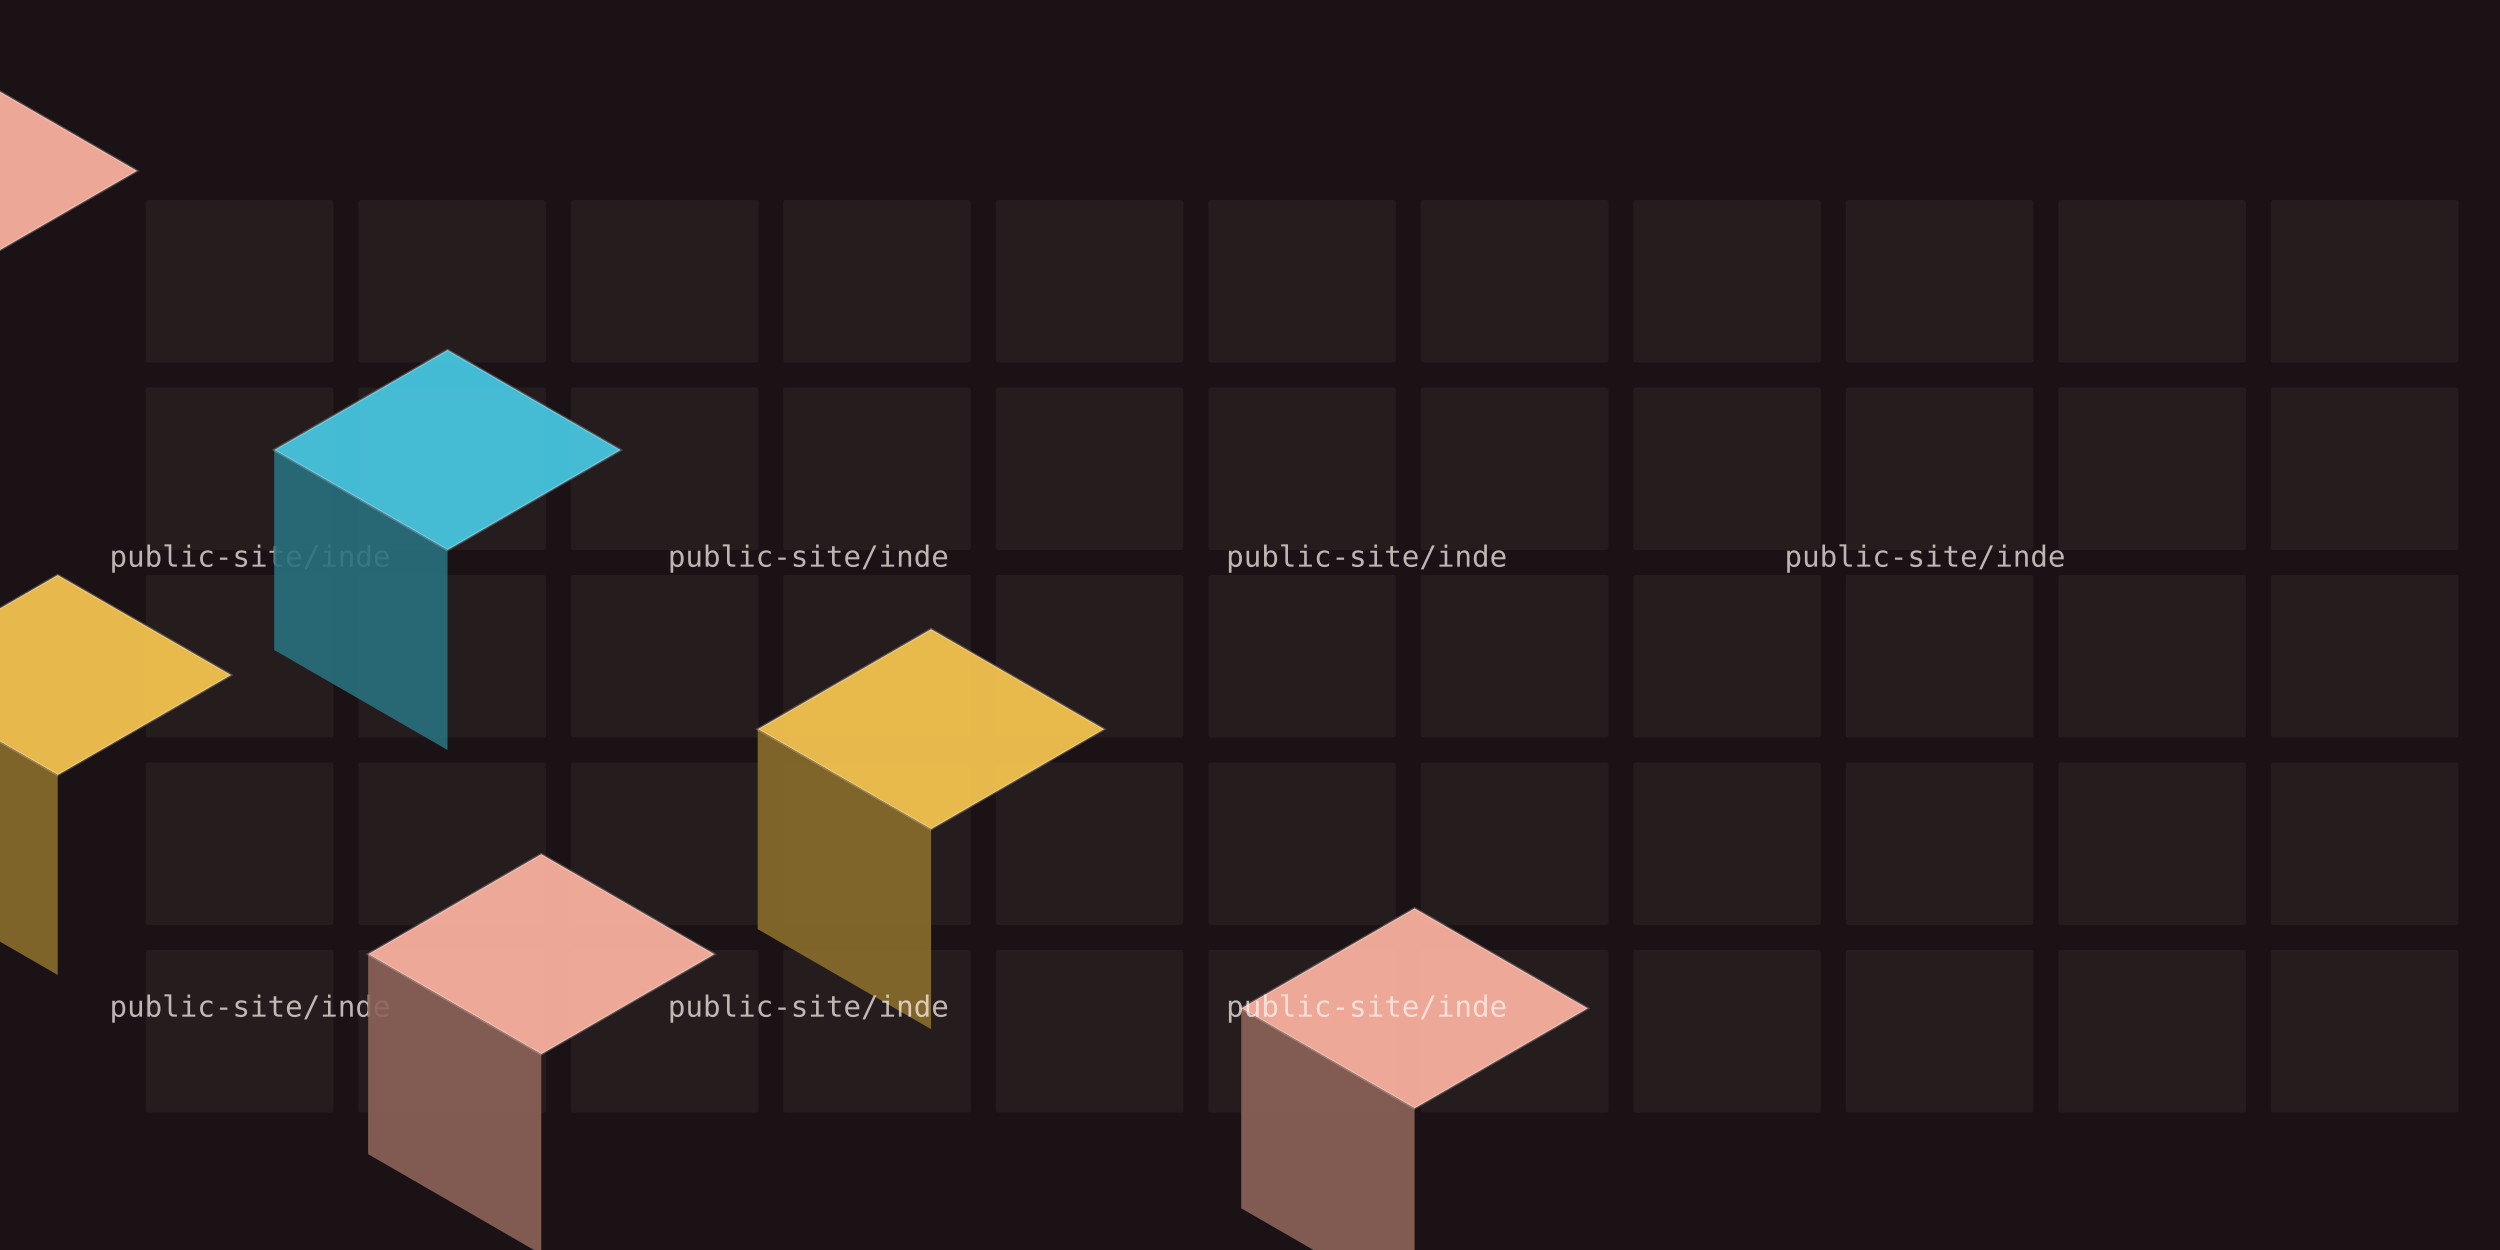
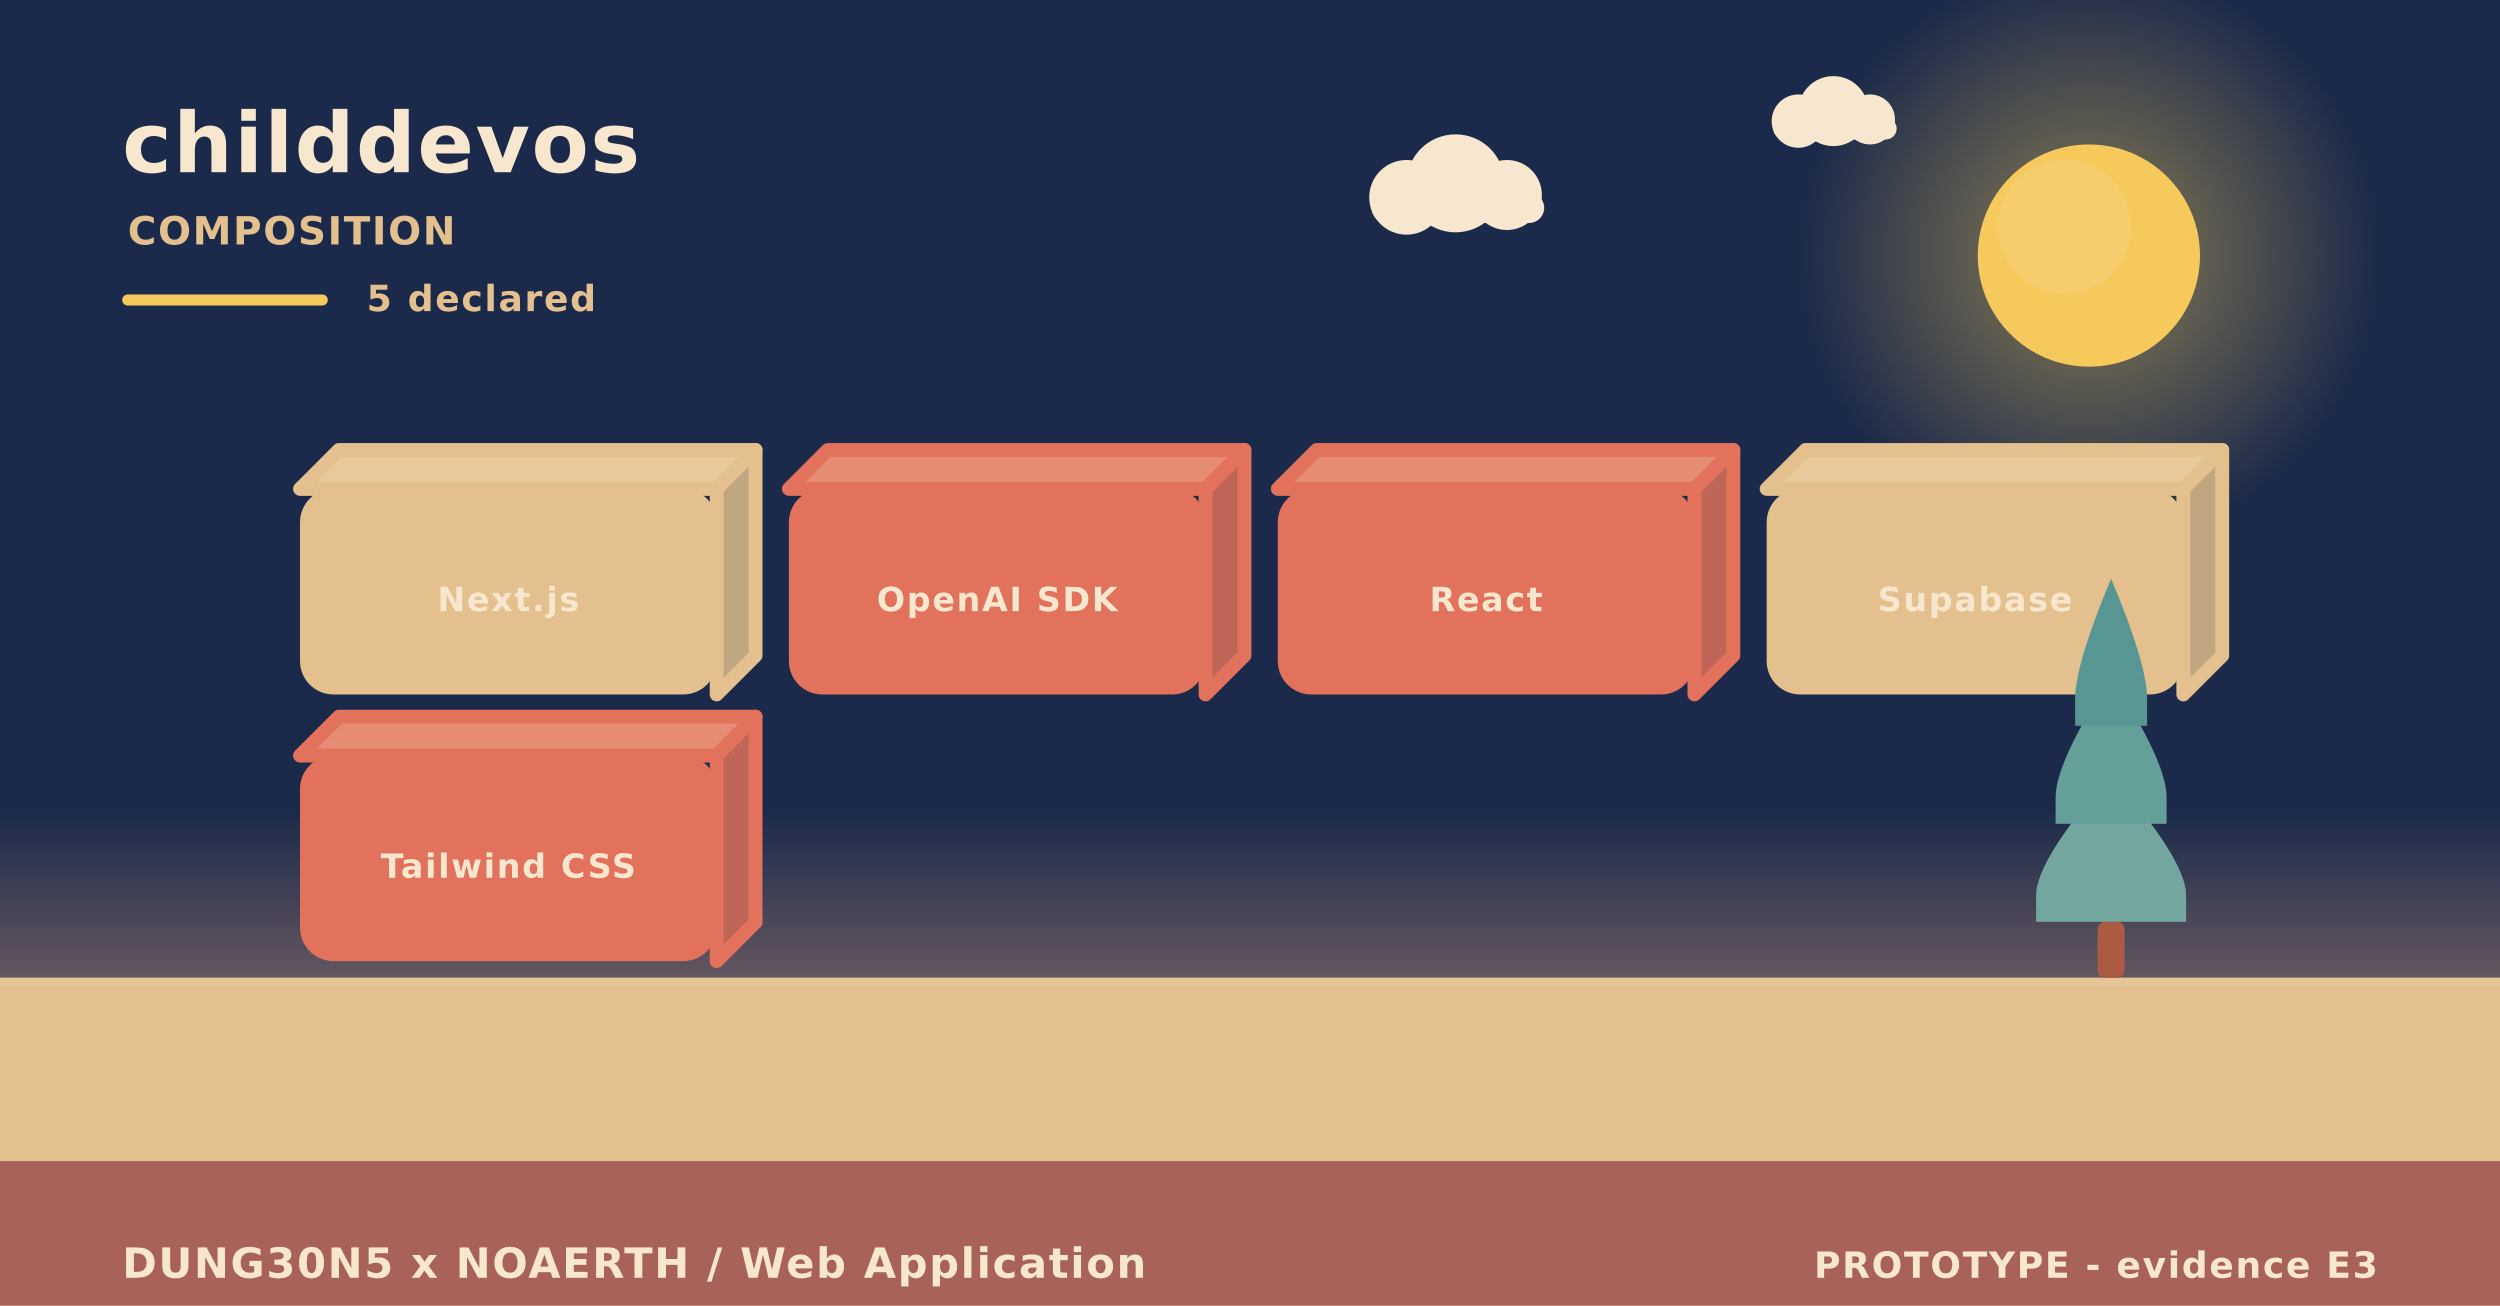
- <svg xmlns="http://www.w3.org/2000/svg" viewBox="0 0 1200 600" width="1200" height="600" role="img" aria-label="childdevos component map">
-   <rect width="1200" height="600" fill="#1a1214" />
-   <defs>
-     <linearGradient id="gc" x1="0" y1="0" x2="1" y2="1">
-       <stop offset="0%" stop-color="#ffb4a2" />
-       <stop offset="100%" stop-color="#48cae4" />
-     </linearGradient>
-   </defs>
-   <rect x="70.00" y="96.00" width="90.00" height="78.00" rx="1.20" fill="#fdf4f0" opacity="0.05" />
-   <rect x="172.00" y="96.00" width="90.00" height="78.00" rx="1.20" fill="#fdf4f0" opacity="0.05" />
-   <rect x="274.00" y="96.00" width="90.00" height="78.00" rx="1.20" fill="#fdf4f0" opacity="0.05" />
-   <rect x="376.00" y="96.00" width="90.00" height="78.00" rx="1.20" fill="#fdf4f0" opacity="0.05" />
-   <rect x="478.00" y="96.00" width="90.00" height="78.00" rx="1.20" fill="#fdf4f0" opacity="0.05" />
-   <rect x="580.00" y="96.00" width="90.00" height="78.00" rx="1.20" fill="#fdf4f0" opacity="0.05" />
-   <rect x="682.00" y="96.00" width="90.00" height="78.00" rx="1.20" fill="#fdf4f0" opacity="0.05" />
-   <rect x="784.00" y="96.00" width="90.00" height="78.00" rx="1.20" fill="#fdf4f0" opacity="0.05" />
-   <rect x="886.00" y="96.00" width="90.00" height="78.00" rx="1.20" fill="#fdf4f0" opacity="0.05" />
-   <rect x="988.00" y="96.00" width="90.00" height="78.00" rx="1.20" fill="#fdf4f0" opacity="0.05" />
-   <rect x="1090.00" y="96.00" width="90.00" height="78.00" rx="1.20" fill="#fdf4f0" opacity="0.05" />
-   <rect x="70.00" y="186.00" width="90.00" height="78.00" rx="1.20" fill="#fdf4f0" opacity="0.05" />
-   <rect x="172.00" y="186.00" width="90.00" height="78.00" rx="1.20" fill="#fdf4f0" opacity="0.05" />
-   <rect x="274.00" y="186.00" width="90.00" height="78.00" rx="1.20" fill="#fdf4f0" opacity="0.05" />
-   <rect x="376.00" y="186.00" width="90.00" height="78.00" rx="1.20" fill="#fdf4f0" opacity="0.05" />
-   <rect x="478.00" y="186.00" width="90.00" height="78.00" rx="1.20" fill="#fdf4f0" opacity="0.05" />
-   <rect x="580.00" y="186.00" width="90.00" height="78.00" rx="1.20" fill="#fdf4f0" opacity="0.05" />
-   <rect x="682.00" y="186.00" width="90.00" height="78.00" rx="1.20" fill="#fdf4f0" opacity="0.05" />
-   <rect x="784.00" y="186.00" width="90.00" height="78.00" rx="1.20" fill="#fdf4f0" opacity="0.05" />
-   <rect x="886.00" y="186.00" width="90.00" height="78.00" rx="1.20" fill="#fdf4f0" opacity="0.05" />
-   <rect x="988.00" y="186.00" width="90.00" height="78.00" rx="1.20" fill="#fdf4f0" opacity="0.05" />
-   <rect x="1090.00" y="186.00" width="90.00" height="78.00" rx="1.20" fill="#fdf4f0" opacity="0.05" />
-   <rect x="70.00" y="276.00" width="90.00" height="78.00" rx="1.20" fill="#fdf4f0" opacity="0.05" />
-   <rect x="172.00" y="276.00" width="90.00" height="78.00" rx="1.20" fill="#fdf4f0" opacity="0.05" />
-   <rect x="274.00" y="276.00" width="90.00" height="78.00" rx="1.20" fill="#fdf4f0" opacity="0.05" />
-   <rect x="376.00" y="276.00" width="90.00" height="78.00" rx="1.20" fill="#fdf4f0" opacity="0.05" />
-   <rect x="478.00" y="276.00" width="90.00" height="78.00" rx="1.20" fill="#fdf4f0" opacity="0.05" />
-   <rect x="580.00" y="276.00" width="90.00" height="78.00" rx="1.20" fill="#fdf4f0" opacity="0.05" />
-   <rect x="682.00" y="276.00" width="90.00" height="78.00" rx="1.20" fill="#fdf4f0" opacity="0.05" />
-   <rect x="784.00" y="276.00" width="90.00" height="78.00" rx="1.20" fill="#fdf4f0" opacity="0.05" />
-   <rect x="886.00" y="276.00" width="90.00" height="78.00" rx="1.20" fill="#fdf4f0" opacity="0.05" />
-   <rect x="988.00" y="276.00" width="90.00" height="78.00" rx="1.20" fill="#fdf4f0" opacity="0.05" />
-   <rect x="1090.00" y="276.00" width="90.00" height="78.00" rx="1.20" fill="#fdf4f0" opacity="0.05" />
-   <rect x="70.00" y="366.00" width="90.00" height="78.00" rx="1.20" fill="#fdf4f0" opacity="0.05" />
-   <rect x="172.00" y="366.00" width="90.00" height="78.00" rx="1.20" fill="#fdf4f0" opacity="0.05" />
-   <rect x="274.00" y="366.00" width="90.00" height="78.00" rx="1.20" fill="#fdf4f0" opacity="0.05" />
-   <rect x="376.00" y="366.00" width="90.00" height="78.00" rx="1.20" fill="#fdf4f0" opacity="0.05" />
-   <rect x="478.00" y="366.00" width="90.00" height="78.00" rx="1.20" fill="#fdf4f0" opacity="0.05" />
-   <rect x="580.00" y="366.00" width="90.00" height="78.00" rx="1.20" fill="#fdf4f0" opacity="0.05" />
-   <rect x="682.00" y="366.00" width="90.00" height="78.00" rx="1.20" fill="#fdf4f0" opacity="0.05" />
-   <rect x="784.00" y="366.00" width="90.00" height="78.00" rx="1.20" fill="#fdf4f0" opacity="0.05" />
-   <rect x="886.00" y="366.00" width="90.00" height="78.00" rx="1.20" fill="#fdf4f0" opacity="0.05" />
-   <rect x="988.00" y="366.00" width="90.00" height="78.00" rx="1.20" fill="#fdf4f0" opacity="0.05" />
-   <rect x="1090.00" y="366.00" width="90.00" height="78.00" rx="1.20" fill="#fdf4f0" opacity="0.05" />
-   <rect x="70.00" y="456.00" width="90.00" height="78.00" rx="1.20" fill="#fdf4f0" opacity="0.05" />
-   <rect x="172.00" y="456.00" width="90.00" height="78.00" rx="1.20" fill="#fdf4f0" opacity="0.05" />
-   <rect x="274.00" y="456.00" width="90.00" height="78.00" rx="1.20" fill="#fdf4f0" opacity="0.05" />
-   <rect x="376.00" y="456.00" width="90.00" height="78.00" rx="1.20" fill="#fdf4f0" opacity="0.05" />
-   <rect x="478.00" y="456.00" width="90.00" height="78.00" rx="1.20" fill="#fdf4f0" opacity="0.05" />
-   <rect x="580.00" y="456.00" width="90.00" height="78.00" rx="1.20" fill="#fdf4f0" opacity="0.05" />
-   <rect x="682.00" y="456.00" width="90.00" height="78.00" rx="1.20" fill="#fdf4f0" opacity="0.05" />
-   <rect x="784.00" y="456.00" width="90.00" height="78.00" rx="1.20" fill="#fdf4f0" opacity="0.05" />
-   <rect x="886.00" y="456.00" width="90.00" height="78.00" rx="1.20" fill="#fdf4f0" opacity="0.05" />
-   <rect x="988.00" y="456.00" width="90.00" height="78.00" rx="1.20" fill="#fdf4f0" opacity="0.05" />
-   <rect x="1090.00" y="456.00" width="90.00" height="78.00" rx="1.20" fill="#fdf4f0" opacity="0.05" />
-   <g transform="rotate(0 120 140)">
-     <polygon points="-17.3,34.0 65.8,82.0 -17.3,130.0 -100.5,82.0" fill="#ffb4a2" opacity="0.92" />
-     <polygon points="-100.5,82.0 -17.3,130.0 -17.3,226.0 -100.5,178.0" fill="#8c6359" opacity="0.9" />
-     <polygon points="-17.3,34.0 65.8,82.0 -17.3,130.0 -100.5,82.0" fill="none" stroke="rgba(255,255,255,0.220)" stroke-width="1.2" />
+ <svg xmlns="http://www.w3.org/2000/svg" width="900" height="470" viewBox="0 0 900 470" role="img" aria-label="childdevos - how it is composed">
+   <linearGradient id="skyc" x1="0" y1="0" x2="0" y2="1">
+     <stop offset="0" stop-color="#1b2a4a" />
+     <stop offset="0.62" stop-color="#1b2a4a" />
+     <stop offset="1" stop-color="#f3ad8a" />
+   </linearGradient>
+   <rect width="900" height="470" fill="url(#skyc)" />
+   <radialGradient id="sunc">
+     <stop offset="0.35" stop-color="#f5c95c" stop-opacity="0.34" />
+     <stop offset="1" stop-color="#f5c95c" stop-opacity="0" />
+   </radialGradient>
+   <circle cx="752" cy="92" r="104" fill="url(#sunc)" />
+   <circle cx="752" cy="92" r="40" fill="#f5c95c" />
+   <circle cx="743.2" cy="81.6" r="24" fill="#f5d27e" opacity="0.5" />
+   <g>
+     <circle cx="524" cy="66" r="17.64" fill="#f6e7ce" />
+     <circle cx="506.36" cy="71.04" r="13.44" fill="#f6e7ce" />
+     <circle cx="542.48" cy="70.2" r="12.6" fill="#f6e7ce" />
+     <rect x="493.76" y="69.36" width="62.16" height="10.92" rx="5.46" fill="#f6e7ce" />
  </g>
-   <text x="120" y="272" font-family="ui-monospace,Menlo,monospace" font-size="14" fill="rgba(253,244,240,0.720)" text-anchor="middle">public-site/inde</text>
-   <g transform="rotate(0 388 140)">
-     <polygon points="214.8,168.0 297.9,216.0 214.8,264.0 131.6,216.0" fill="#48cae4" opacity="0.92" />
-     <polygon points="131.6,216.0 214.8,264.0 214.8,360.0 131.6,312.0" fill="#286f7d" opacity="0.9" />
-     <polygon points="214.8,168.0 297.9,216.0 214.8,264.0 131.6,216.0" fill="none" stroke="rgba(255,255,255,0.220)" stroke-width="1.2" />
+   <g>
+     <circle cx="660" cy="40" r="12.6" fill="#f6e7ce" />
+     <circle cx="647.4" cy="43.6" r="9.6" fill="#f6e7ce" />
+     <circle cx="673.2" cy="43" r="9" fill="#f6e7ce" />
+     <rect x="638.4" y="42.4" width="44.4" height="7.8" rx="3.9" fill="#f6e7ce" />
  </g>
-   <text x="388" y="272" font-family="ui-monospace,Menlo,monospace" font-size="14" fill="rgba(253,244,240,0.720)" text-anchor="middle">public-site/inde</text>
-   <g transform="rotate(0 656 140)">
-     <polygon points="446.9,302.0 530.0,350.0 446.9,398.0 363.7,350.0" fill="#f9c74f" opacity="0.92" />
-     <polygon points="363.7,350.0 446.9,398.0 446.9,494.0 363.7,446.0" fill="#896d2b" opacity="0.9" />
-     <polygon points="446.9,302.0 530.0,350.0 446.9,398.0 363.7,350.0" fill="none" stroke="rgba(255,255,255,0.220)" stroke-width="1.2" />
-   </g>
-   <text x="656" y="272" font-family="ui-monospace,Menlo,monospace" font-size="14" fill="rgba(253,244,240,0.720)" text-anchor="middle">public-site/inde</text>
-   <g transform="rotate(0 924 140)">
-     <polygon points="679.0,436.0 762.1,484.0 679.0,532.0 595.8,484.0" fill="#ffb4a2" opacity="0.92" />
-     <polygon points="595.8,484.0 679.0,532.0 679.0,628.0 595.8,580.0" fill="#8c6359" opacity="0.9" />
-     <polygon points="679.0,436.0 762.1,484.0 679.0,532.0 595.8,484.0" fill="none" stroke="rgba(255,255,255,0.220)" stroke-width="1.2" />
-   </g>
-   <text x="924" y="272" font-family="ui-monospace,Menlo,monospace" font-size="14" fill="rgba(253,244,240,0.720)" text-anchor="middle">public-site/inde</text>
-   <g transform="rotate(0 120 356)">
-     <polygon points="-204.4,142.0 -121.2,190.0 -204.4,238.0 -287.5,190.0" fill="#48cae4" opacity="0.92" />
-     <polygon points="-287.5,190.0 -204.4,238.0 -204.4,334.0 -287.5,286.0" fill="#286f7d" opacity="0.9" />
-     <polygon points="-204.4,142.0 -121.2,190.0 -204.4,238.0 -287.5,190.0" fill="none" stroke="rgba(255,255,255,0.220)" stroke-width="1.2" />
-   </g>
-   <text x="120" y="488" font-family="ui-monospace,Menlo,monospace" font-size="14" fill="rgba(253,244,240,0.720)" text-anchor="middle">public-site/inde</text>
-   <g transform="rotate(0 388 356)">
-     <polygon points="27.7,276.0 110.9,324.0 27.7,372.0 -55.4,324.0" fill="#f9c74f" opacity="0.92" />
-     <polygon points="-55.4,324.0 27.7,372.0 27.7,468.0 -55.4,420.0" fill="#896d2b" opacity="0.9" />
-     <polygon points="27.7,276.0 110.9,324.0 27.7,372.0 -55.4,324.0" fill="none" stroke="rgba(255,255,255,0.220)" stroke-width="1.2" />
-   </g>
-   <text x="388" y="488" font-family="ui-monospace,Menlo,monospace" font-size="14" fill="rgba(253,244,240,0.720)" text-anchor="middle">public-site/inde</text>
-   <g transform="rotate(0 656 356)">
-     <polygon points="259.8,410.0 342.9,458.0 259.8,506.0 176.7,458.0" fill="#ffb4a2" opacity="0.92" />
-     <polygon points="176.7,458.0 259.8,506.0 259.8,602.0 176.7,554.0" fill="#8c6359" opacity="0.9" />
-     <polygon points="259.8,410.0 342.9,458.0 259.8,506.0 176.7,458.0" fill="none" stroke="rgba(255,255,255,0.220)" stroke-width="1.2" />
-   </g>
-   <text x="656" y="488" font-family="ui-monospace,Menlo,monospace" font-size="14" fill="rgba(253,244,240,0.720)" text-anchor="middle">public-site/inde</text>
+   <rect x="0" y="352" width="900" height="118" fill="#e3c08d" />
+   <rect x="0" y="352" width="900" height="3" fill="#e6c596" />
+   <text x="44" y="62" font-family="Verdana,DejaVu Sans,sans-serif" font-size="30" font-weight="700" letter-spacing="0.6" fill="#f6e7ce" text-anchor="start">childdevos</text>
+   <text x="46" y="88" font-family="Verdana,DejaVu Sans,sans-serif" font-size="14" font-weight="700" letter-spacing="0.6" fill="#e3c08d" text-anchor="start">COMPOSITION</text>
+   <rect x="44" y="106" width="74" height="4" rx="2" fill="#f5c95c" />
+   <text x="132" y="112" font-family="Verdana,DejaVu Sans,sans-serif" font-size="13" font-weight="700" letter-spacing="0.6" fill="#e3c08d" text-anchor="start">5 declared</text>
+   <path d="M108,176 L258,176 L272,162 L122,162 Z" fill="#e7c99b" stroke="#e3c08d" stroke-width="5" stroke-linejoin="round" />
+   <path d="M258,176 L272,162 L272,236 L258,250 Z" fill="#c1a682" stroke="#e3c08d" stroke-width="5" stroke-linejoin="round" />
+   <rect x="108" y="176" width="150" height="74" rx="12" fill="#e3c08d" />
+   <text x="183" y="220" font-family="Verdana,DejaVu Sans,sans-serif" font-size="12" font-weight="700" letter-spacing="0.6" fill="#f6e7ce" text-anchor="middle">Next.js</text>
+   <path d="M284,176 L434,176 L448,162 L298,162 Z" fill="#e68c74" stroke="#e2725b" stroke-width="5" stroke-linejoin="round" />
+   <path d="M434,176 L448,162 L448,236 L434,250 Z" fill="#c06658" stroke="#e2725b" stroke-width="5" stroke-linejoin="round" />
+   <rect x="284" y="176" width="150" height="74" rx="12" fill="#e2725b" />
+   <text x="359" y="220" font-family="Verdana,DejaVu Sans,sans-serif" font-size="12" font-weight="700" letter-spacing="0.6" fill="#f6e7ce" text-anchor="middle">OpenAI SDK</text>
+   <path d="M460,176 L610,176 L624,162 L474,162 Z" fill="#e68c74" stroke="#e2725b" stroke-width="5" stroke-linejoin="round" />
+   <path d="M610,176 L624,162 L624,236 L610,250 Z" fill="#c06658" stroke="#e2725b" stroke-width="5" stroke-linejoin="round" />
+   <rect x="460" y="176" width="150" height="74" rx="12" fill="#e2725b" />
+   <text x="535" y="220" font-family="Verdana,DejaVu Sans,sans-serif" font-size="12" font-weight="700" letter-spacing="0.6" fill="#f6e7ce" text-anchor="middle">React</text>
+   <path d="M636,176 L786,176 L800,162 L650,162 Z" fill="#e7c99b" stroke="#e3c08d" stroke-width="5" stroke-linejoin="round" />
+   <path d="M786,176 L800,162 L800,236 L786,250 Z" fill="#c1a682" stroke="#e3c08d" stroke-width="5" stroke-linejoin="round" />
+   <rect x="636" y="176" width="150" height="74" rx="12" fill="#e3c08d" />
+   <text x="711" y="220" font-family="Verdana,DejaVu Sans,sans-serif" font-size="12" font-weight="700" letter-spacing="0.6" fill="#f6e7ce" text-anchor="middle">Supabase</text>
+   <path d="M108,272 L258,272 L272,258 L122,258 Z" fill="#e68c74" stroke="#e2725b" stroke-width="5" stroke-linejoin="round" />
+   <path d="M258,272 L272,258 L272,332 L258,346 Z" fill="#c06658" stroke="#e2725b" stroke-width="5" stroke-linejoin="round" />
+   <rect x="108" y="272" width="150" height="74" rx="12" fill="#e2725b" />
+   <text x="183" y="316" font-family="Verdana,DejaVu Sans,sans-serif" font-size="12" font-weight="700" letter-spacing="0.6" fill="#f6e7ce" text-anchor="middle">Tailwind CSS</text>
+   <rect x="755.14" y="331.84" width="9.72" height="20.16" rx="2.7" fill="#ac5b43" />
+   <path d="M760,278.92 Q733,309.61 733,322.31 Q733,331.84 733,331.84 L787,331.84 Q787,331.84 787,322.31 Q787,309.61 760,278.92 Z" fill="#74a6a0" />
+   <path d="M760,243.64 Q740.02,274.33 740.02,287.03 Q740.02,296.56 740.02,296.56 L779.98,296.56 Q779.98,296.56 779.98,287.03 Q779.98,274.33 760,243.64 Z" fill="#649f9a" />
+   <path d="M760,208.36 Q747.04,239.05 747.04,251.75 Q747.04,261.28 747.04,261.28 L772.96,261.28 Q772.96,261.28 772.96,251.75 Q772.96,239.05 760,208.36 Z" fill="#589694" />
+   <rect x="0" y="418" width="900" height="52" rx="0" fill="#a65c56" opacity="0.94" />
+   <text x="44" y="460" font-family="Verdana,DejaVu Sans,sans-serif" font-size="15" font-weight="700" letter-spacing="0.6" fill="#f6e7ce" text-anchor="start">DUNG30N5 x NOAERTH  /  Web Application</text>
+   <text x="856" y="460" font-family="Verdana,DejaVu Sans,sans-serif" font-size="13" font-weight="700" letter-spacing="0.6" fill="#f6e7ce" text-anchor="end">PROTOTYPE  -  evidence E3</text>
</svg>
